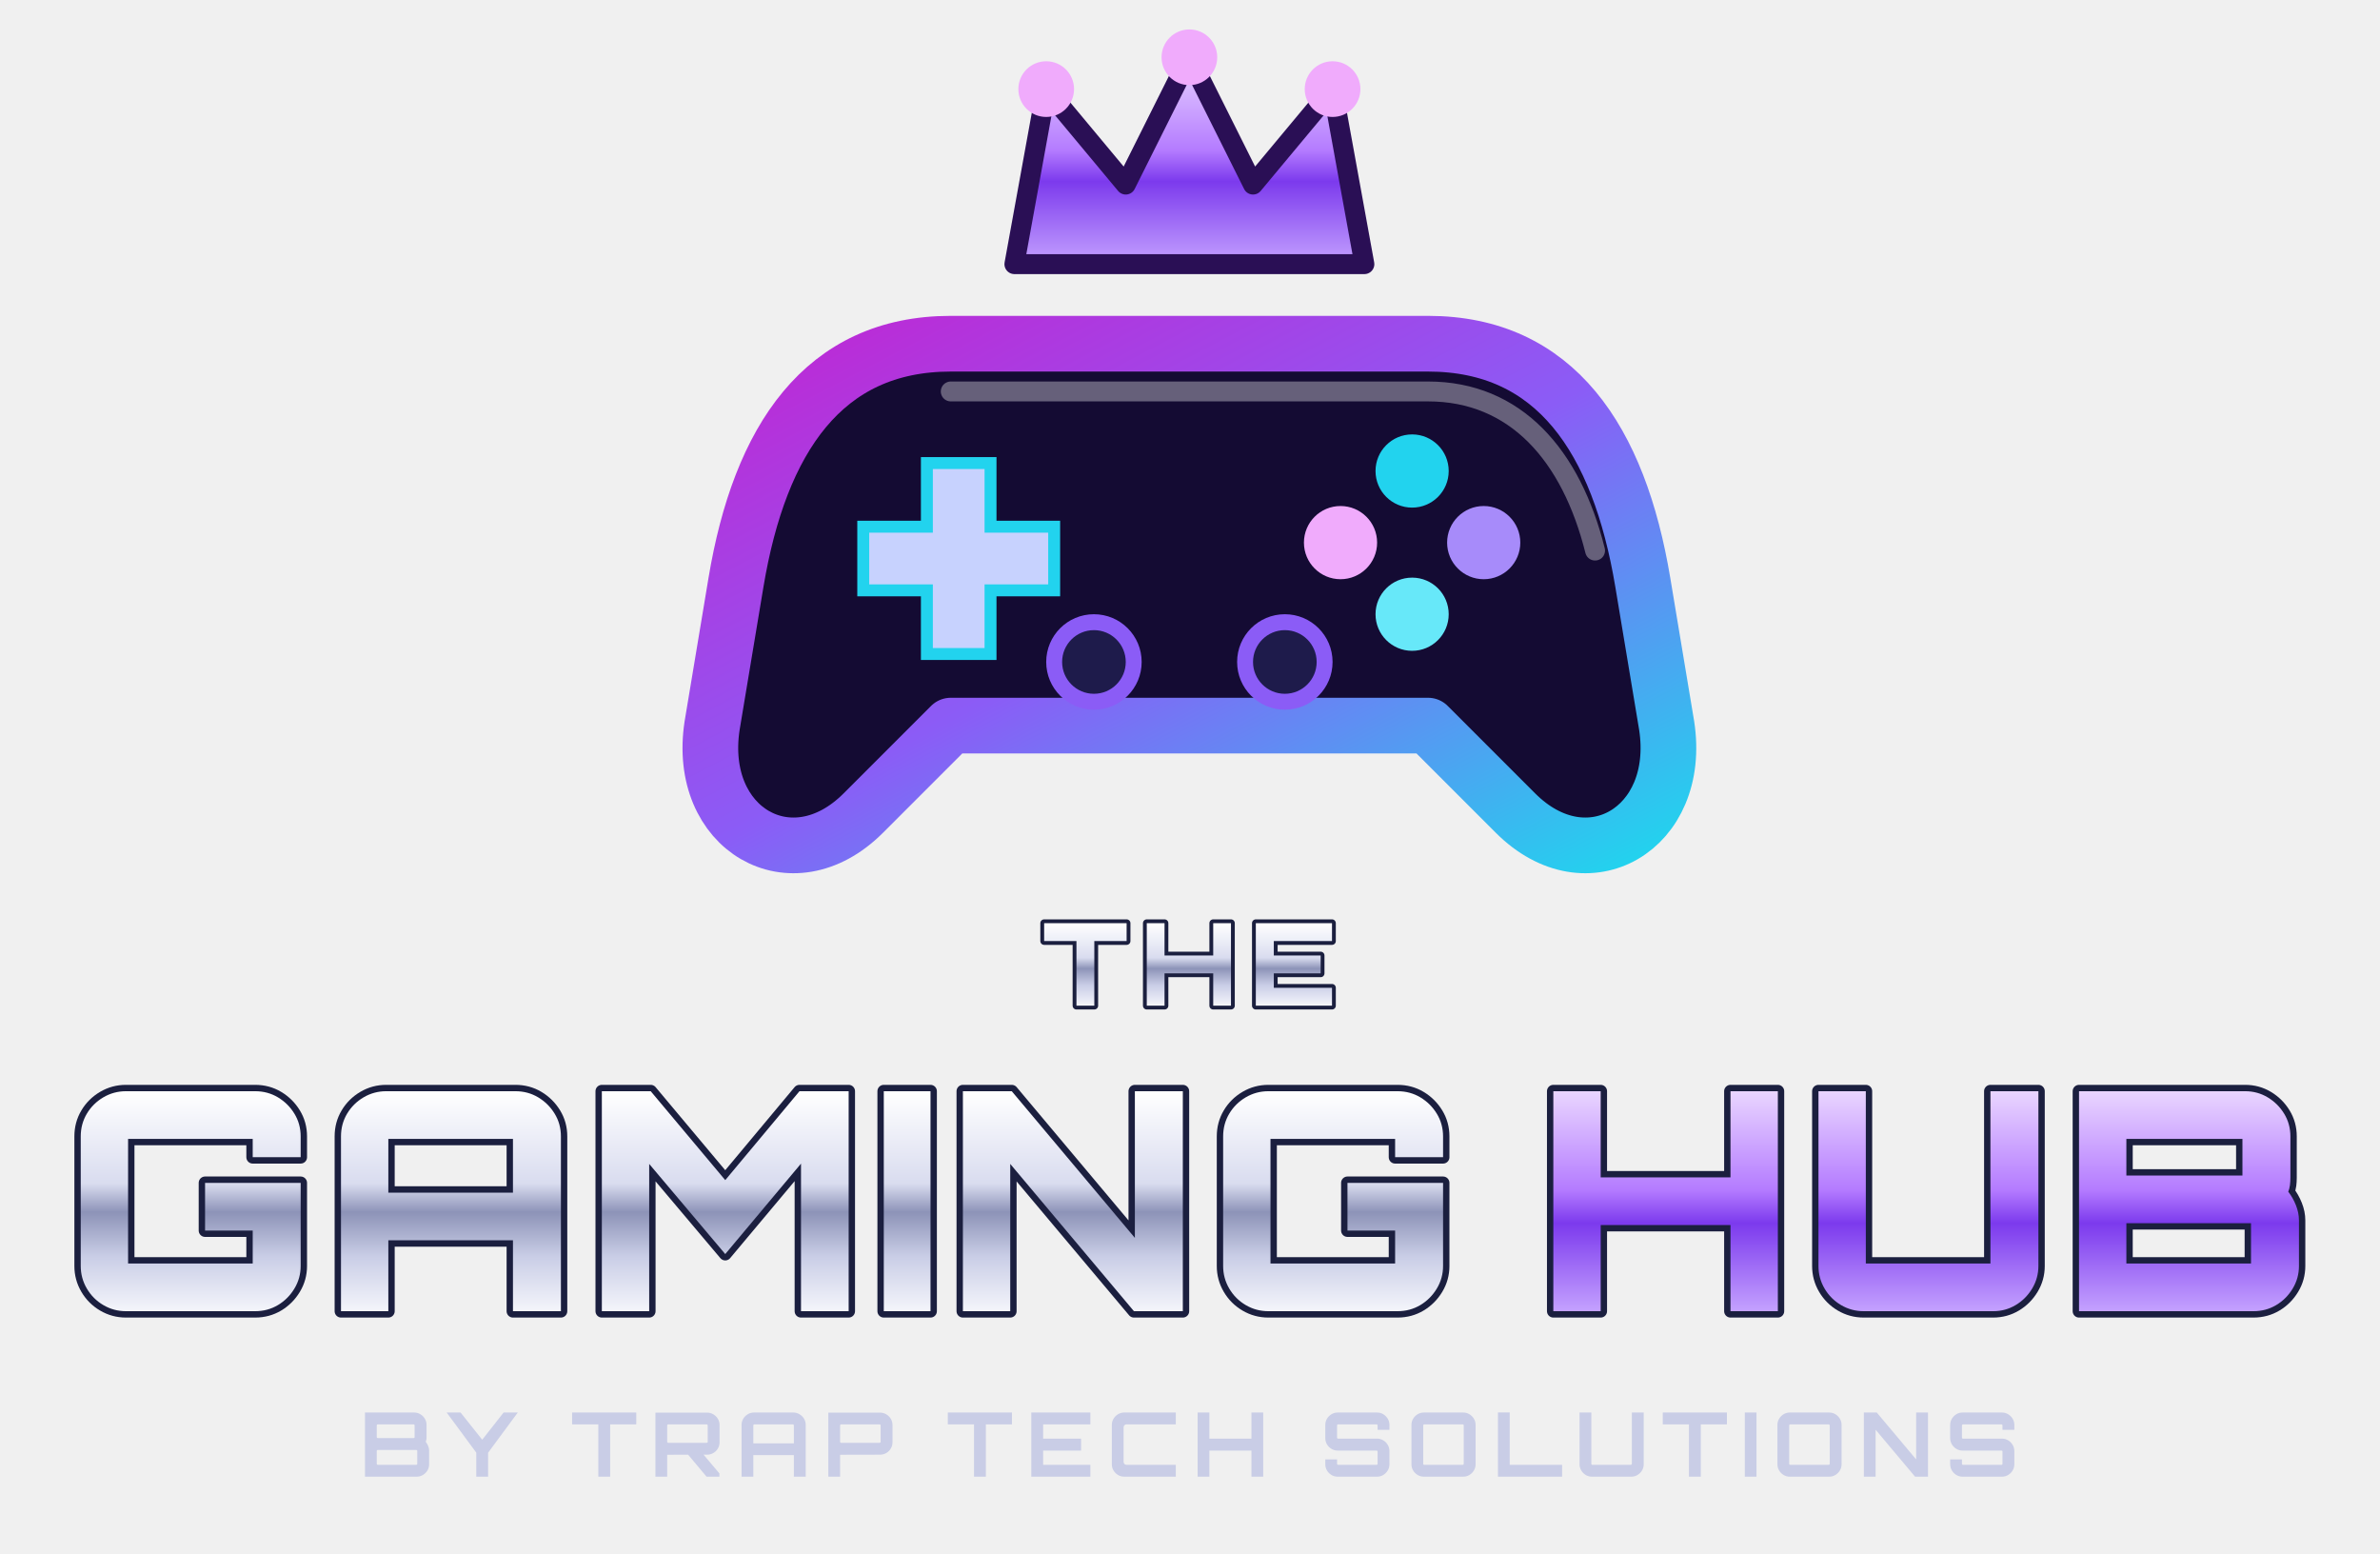
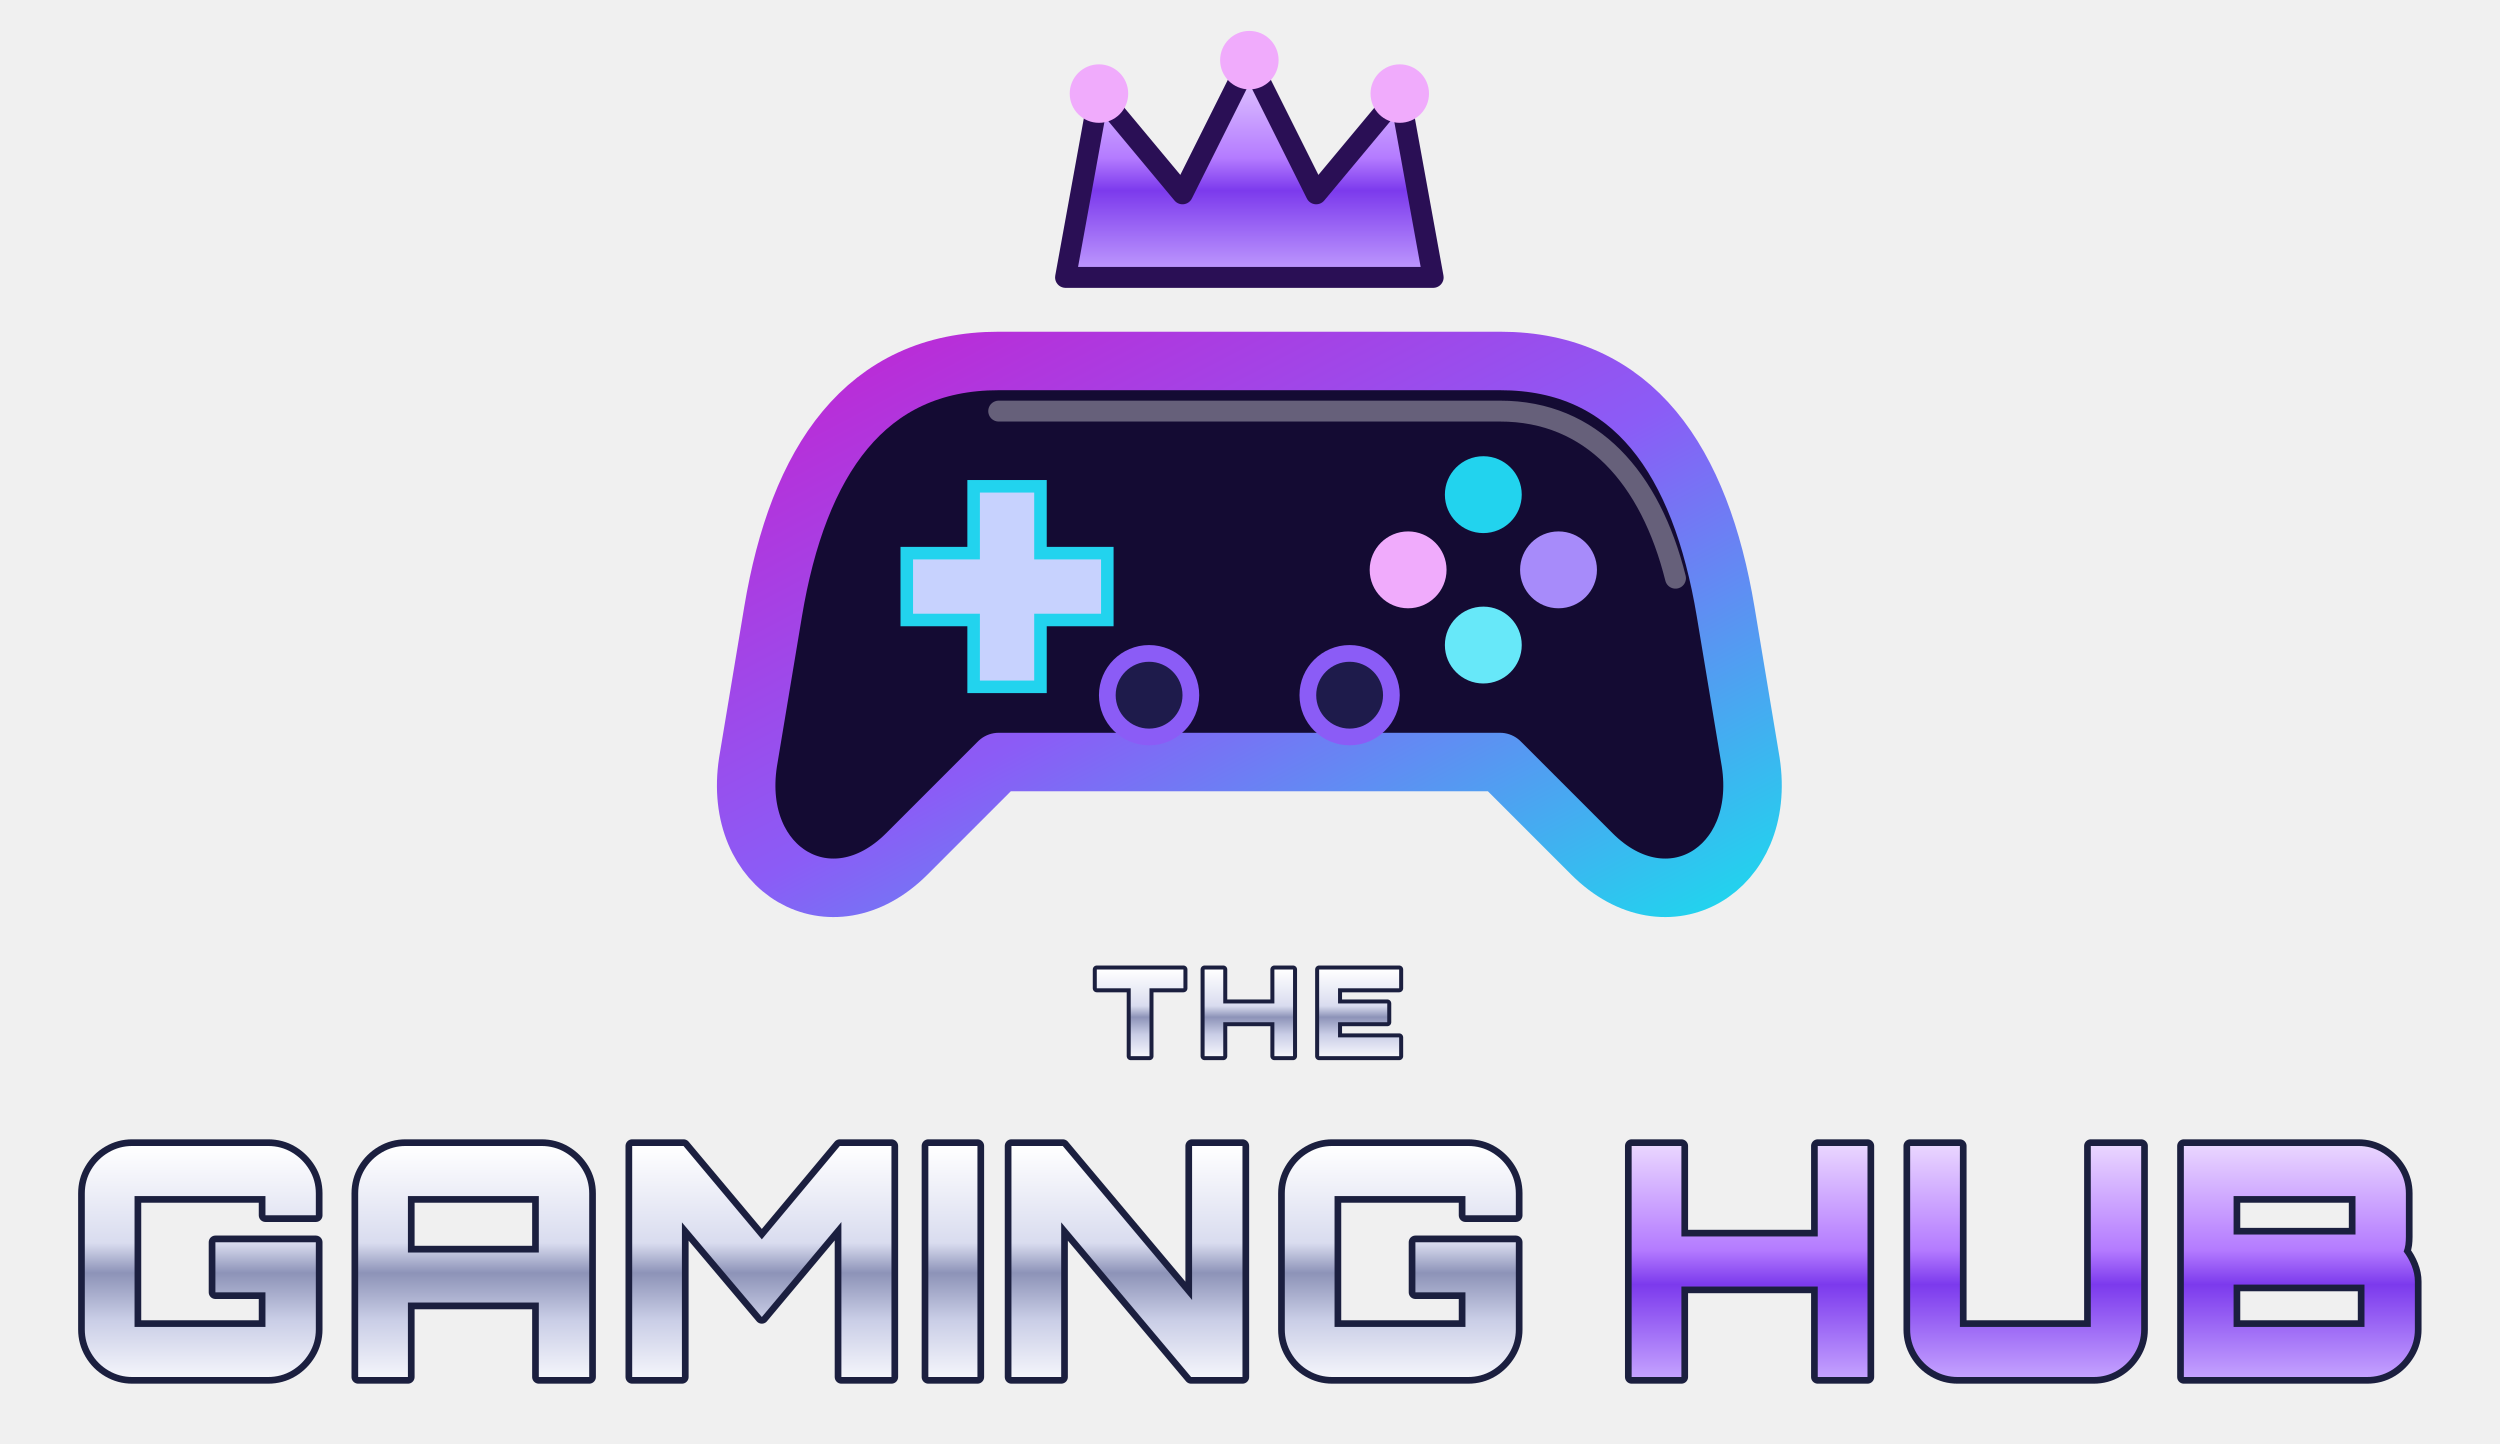
- <svg xmlns="http://www.w3.org/2000/svg" viewBox="0 0 374 244" width="374" height="244" role="img" aria-label="The Gaming Hub by Trap Tech Solutions">
+ <svg xmlns="http://www.w3.org/2000/svg" viewBox="0 0 374 216" width="374" height="216" role="img" aria-label="The Gaming Hub">
  <defs>
    <linearGradient id="hn" x1="0" y1="0" x2="1" y2="1">
      <stop offset="0" stop-color="#c026d3" />
      <stop offset=".5" stop-color="#8b5cf6" />
      <stop offset="1" stop-color="#22d3ee" />
    </linearGradient>
    <linearGradient id="hp" x1="0" y1="0" x2="0" y2="1">
      <stop offset="0" stop-color="#e9d5ff" />
      <stop offset=".45" stop-color="#b47bff" />
      <stop offset=".6" stop-color="#7c3aed" />
      <stop offset="1" stop-color="#c4a1ff" />
    </linearGradient>
    <linearGradient id="hc" x1="0" y1="0" x2="0" y2="1">
      <stop offset="0" stop-color="#ffffff" />
      <stop offset=".42" stop-color="#d9dcef" />
      <stop offset=".55" stop-color="#8d93b8" />
      <stop offset=".75" stop-color="#c9cde6" />
      <stop offset="1" stop-color="#f4f5fb" />
    </linearGradient>
  </defs>
  <g transform="translate(111.904 4) scale(1.25)">
    <path d="M38 30 L42 8 L52 20 L60 4 L68 20 L78 8 L82 30 Z" fill="url(#hp)" stroke="#2a0f55" stroke-width="2.5" stroke-linejoin="round" />
    <circle cx="42" cy="8" r="3.5" fill="#f0abfc" />
    <circle cx="60" cy="4" r="3.5" fill="#f0abfc" />
    <circle cx="78" cy="8" r="3.5" fill="#f0abfc" />
    <path d="M30 40 H90 C106 40 114 52 117 70 L120 88 C122 101 110 108 101 99 L90 88 H30 L19 99 C10 108 -2 101 0 88 L3 70 C6 52 14 40 30 40 Z" fill="#140b33" stroke="url(#hn)" stroke-width="7" stroke-linejoin="round" />
    <path d="M30 46 H90 C101 46 108 54 111 66" fill="none" stroke="#fff" stroke-opacity=".35" stroke-width="2.5" stroke-linecap="round" />
    <path d="M27 55 h8 v8 h8 v8 h-8 v8 h-8 v-8 h-8 v-8 h8 z" fill="#c7d2fe" stroke="#22d3ee" stroke-width="1.5" />
    <circle cx="88" cy="56" r="4.6" fill="#22d3ee" />
    <circle cx="97" cy="65" r="4.6" fill="#a78bfa" />
    <circle cx="79" cy="65" r="4.6" fill="#f0abfc" />
    <circle cx="88" cy="74" r="4.6" fill="#67e8f9" />
    <circle cx="48" cy="80" r="5" fill="#1e1b4b" stroke="#8b5cf6" stroke-width="2" />
    <circle cx="72" cy="80" r="5" fill="#1e1b4b" stroke="#8b5cf6" stroke-width="2" />
  </g>
  <path d="M169.156 158.0V147.848H164.08V145.04H177.04V147.848H171.964V158.0ZM180.208 158.0V145.04H182.998V150.116H190.648V145.04H193.438V158.0H190.648V152.924H182.998V158.0ZM197.344 158.0V145.04H209.314V147.848H200.17V150.116H207.532V152.924H200.17V155.192H209.314V158.0Z" fill="url(#hc)" stroke="#1b1f3f" stroke-width="1.2" stroke-linejoin="round" paint-order="stroke" />
  <path d="M19.792 206.0Q17.872 206.0 16.24 205.04Q14.608 204.08 13.648 202.448Q12.688 200.816 12.688 198.896V178.544Q12.688 176.576 13.648 174.968Q14.608 173.36 16.24 172.4Q17.872 171.44 19.792 171.44H40.096Q42.064 171.44 43.672 172.4Q45.28 173.36 46.264 174.968Q47.248 176.576 47.248 178.544V181.808H39.712V178.928Q39.712 178.928 39.712 178.928Q39.712 178.928 39.712 178.928H20.128Q20.128 178.928 20.128 178.928Q20.128 178.928 20.128 178.928V198.512Q20.128 198.512 20.128 198.512Q20.128 198.512 20.128 198.512H39.712Q39.712 198.512 39.712 198.512Q39.712 198.512 39.712 198.512V193.328H32.224V185.84H47.248V198.896Q47.248 200.816 46.264 202.448Q45.28 204.08 43.672 205.04Q42.064 206.0 40.096 206.0ZM53.584 206.0V178.544Q53.584 176.576 54.544 174.968Q55.504 173.36 57.136 172.4Q58.768 171.44 60.688 171.44H80.992Q82.96 171.44 84.568 172.4Q86.176 173.36 87.16 174.968Q88.144 176.576 88.144 178.544V206.0H80.608V194.864H61.024V206.0H53.584ZM61.024 187.376H80.608V178.928Q80.608 178.928 80.608 178.928Q80.608 178.928 80.608 178.928H61.024Q61.024 178.928 61.024 178.928Q61.024 178.928 61.024 178.928V187.376ZM94.576 206.0V171.44H102.256L113.968 185.408L125.632 171.44H133.36V206.0H125.872V182.816L113.968 197.024L102.016 182.864V206.0ZM138.88 206.0V171.44H146.224V206.0ZM151.312 206.0V171.44H158.992L178.336 194.48V171.44H185.872V206.0H178.192L158.752 182.864V206.0ZM199.312 206.0Q197.392 206.0 195.76 205.04Q194.128 204.08 193.168 202.448Q192.208 200.816 192.208 198.896V178.544Q192.208 176.576 193.168 174.968Q194.128 173.36 195.76 172.4Q197.392 171.44 199.312 171.44H219.616Q221.584 171.44 223.192 172.4Q224.8 173.36 225.784 174.968Q226.768 176.576 226.768 178.544V181.808H219.232V178.928Q219.232 178.928 219.232 178.928Q219.232 178.928 219.232 178.928H199.648Q199.648 178.928 199.648 178.928Q199.648 178.928 199.648 178.928V198.512Q199.648 198.512 199.648 198.512Q199.648 198.512 199.648 198.512H219.232Q219.232 198.512 219.232 198.512Q219.232 198.512 219.232 198.512V193.328H211.744V185.84H226.768V198.896Q226.768 200.816 225.784 202.448Q224.8 204.08 223.192 205.04Q221.584 206.0 219.616 206.0Z" fill="url(#hc)" stroke="#1b1f3f" stroke-width="2" stroke-linejoin="round" paint-order="stroke" />
  <path d="M244.096 206.0V171.44H251.536V184.976H271.936V171.44H279.376V206.0H271.936V192.464H251.536V206.0ZM292.864 206.0Q290.944 206.0 289.312 205.04Q287.68 204.08 286.72 202.448Q285.76 200.816 285.76 198.896V171.44H293.2V198.512Q293.2 198.512 293.2 198.512Q293.2 198.512 293.2 198.512H312.784Q312.784 198.512 312.784 198.512Q312.784 198.512 312.784 198.512V171.44H320.32V198.896Q320.32 200.816 319.336 202.448Q318.352 204.08 316.744 205.04Q315.136 206.0 313.216 206.0H292.864ZM326.704 206.0V171.44H352.816Q354.736 171.44 356.344 172.4Q357.952 173.36 358.936 174.968Q359.92 176.576 359.92 178.544V185.024Q359.92 185.648 359.848 186.2Q359.776 186.752 359.584 187.232Q360.304 188.144 360.784 189.344Q361.264 190.544 361.264 191.744V198.896Q361.264 200.816 360.28 202.448Q359.296 204.08 357.688 205.04Q356.08 206.0 354.112 206.0H326.704ZM334.144 198.512H353.728Q353.728 198.512 353.728 198.512Q353.728 198.512 353.728 198.512V192.176Q353.728 192.176 353.728 192.176Q353.728 192.176 353.728 192.176H334.144Q334.144 192.176 334.144 192.176Q334.144 192.176 334.144 192.176V198.512Q334.144 198.512 334.144 198.512Q334.144 198.512 334.144 198.512ZM334.144 184.688H352.384Q352.384 184.688 352.384 184.688Q352.384 184.688 352.384 184.688V178.928Q352.384 178.928 352.384 178.928Q352.384 178.928 352.384 178.928H334.144Q334.144 178.928 334.144 178.928Q334.144 178.928 334.144 178.928V184.688Q334.144 184.688 334.144 184.688Q334.144 184.688 334.144 184.688Z" fill="url(#hp)" stroke="#1b1f3f" stroke-width="2" stroke-linejoin="round" paint-order="stroke" />
-   <path d="M57.355 232.0V221.92H65.083Q65.615 221.92 66.056 222.186Q66.497 222.452 66.763 222.893Q67.029 223.334 67.029 223.866V225.84Q67.029 226.022 67.001 226.19Q66.973 226.358 66.903 226.512Q67.141 226.834 67.288 227.184Q67.435 227.534 67.435 227.884V230.054Q67.435 230.586 67.169 231.027Q66.903 231.468 66.455 231.734Q66.007 232.0 65.475 232.0H57.355ZM59.371 230.138H65.391Q65.461 230.138 65.517 230.089Q65.573 230.04 65.573 229.97V227.968Q65.573 227.898 65.517 227.849Q65.461 227.8 65.391 227.8H59.371Q59.301 227.8 59.252 227.849Q59.203 227.898 59.203 227.968V229.97Q59.203 230.04 59.252 230.089Q59.301 230.138 59.371 230.138ZM59.371 225.938H64.999Q65.069 225.938 65.111 225.889Q65.153 225.84 65.153 225.77V223.95Q65.153 223.88 65.111 223.831Q65.069 223.782 64.999 223.782H59.371Q59.301 223.782 59.252 223.831Q59.203 223.88 59.203 223.95V225.77Q59.203 225.84 59.252 225.889Q59.301 225.938 59.371 225.938ZM74.841 232.0V228.22L70.193 221.92H72.377L75.779 226.19L79.139 221.92H81.365L76.703 228.234V232.0ZM94.021 232.0V223.782H89.905V221.92H99.985V223.782H95.883V232.0ZM111.031 232.0 107.993 228.374H110.415L113.047 231.482V232.0ZM102.995 232.0V221.934H111.115Q111.647 221.934 112.095 222.2Q112.543 222.466 112.809 222.907Q113.075 223.348 113.075 223.88V226.596Q113.075 227.128 112.809 227.576Q112.543 228.024 112.095 228.283Q111.647 228.542 111.115 228.542L104.843 228.556V232.0ZM105.011 226.68H111.031Q111.101 226.68 111.157 226.638Q111.213 226.596 111.213 226.526V223.95Q111.213 223.88 111.157 223.831Q111.101 223.782 111.031 223.782H105.011Q104.941 223.782 104.892 223.831Q104.843 223.88 104.843 223.95V226.526Q104.843 226.596 104.892 226.638Q104.941 226.68 105.011 226.68ZM116.533 232.0V223.866Q116.533 223.334 116.799 222.893Q117.065 222.452 117.506 222.186Q117.947 221.92 118.479 221.92H124.653Q125.185 221.92 125.633 222.186Q126.081 222.452 126.347 222.893Q126.613 223.334 126.613 223.866V232.0H124.751V228.612H118.381V232.0H116.533ZM118.381 226.764H124.751V223.95Q124.751 223.88 124.695 223.831Q124.639 223.782 124.569 223.782H118.549Q118.479 223.782 118.43 223.831Q118.381 223.88 118.381 223.95V226.764ZM130.169 232.0V221.934H138.289Q138.821 221.934 139.269 222.2Q139.717 222.466 139.983 222.907Q140.249 223.348 140.249 223.88V226.596Q140.249 227.128 139.983 227.576Q139.717 228.024 139.269 228.283Q138.821 228.542 138.289 228.542L132.017 228.556V232.0ZM132.185 226.68H138.205Q138.275 226.68 138.331 226.638Q138.387 226.596 138.387 226.526V223.95Q138.387 223.88 138.331 223.831Q138.275 223.782 138.205 223.782H132.185Q132.115 223.782 132.066 223.831Q132.017 223.88 132.017 223.95V226.526Q132.017 226.596 132.066 226.638Q132.115 226.68 132.185 226.68ZM153.059 232.0V223.782H148.943V221.92H159.023V223.782H154.921V232.0ZM162.061 232.0V221.92H171.343V223.782H163.923V226.022H169.887V227.898H163.923V230.138H171.343V232.0ZM176.663 232.0Q176.131 232.0 175.69 231.734Q175.249 231.468 174.983 231.027Q174.717 230.586 174.717 230.054V223.866Q174.717 223.334 174.983 222.893Q175.249 222.452 175.69 222.186Q176.131 221.92 176.663 221.92H184.769V223.782H177.055Q176.831 223.782 176.698 223.908Q176.565 224.034 176.565 224.272V229.648Q176.565 229.872 176.698 230.005Q176.831 230.138 177.055 230.138H184.769V232.0ZM188.199 232.0V221.92H190.047V226.022H196.655V221.92H198.503V232.0H196.655V227.898H190.047V232.0ZM210.207 232.0Q209.675 232.0 209.234 231.734Q208.793 231.468 208.527 231.027Q208.261 230.586 208.261 230.054V229.284H210.109V229.97Q210.109 230.04 210.158 230.089Q210.207 230.138 210.277 230.138H216.311Q216.381 230.138 216.43 230.089Q216.479 230.04 216.479 229.97V228.052Q216.479 227.982 216.43 227.94Q216.381 227.898 216.311 227.898H210.207Q209.675 227.898 209.234 227.632Q208.793 227.366 208.527 226.925Q208.261 226.484 208.261 225.938V223.866Q208.261 223.334 208.527 222.893Q208.793 222.452 209.234 222.186Q209.675 221.92 210.207 221.92H216.395Q216.927 221.92 217.368 222.186Q217.809 222.452 218.075 222.893Q218.341 223.334 218.341 223.866V224.636H216.479V223.95Q216.479 223.88 216.43 223.831Q216.381 223.782 216.311 223.782H210.277Q210.207 223.782 210.158 223.831Q210.109 223.88 210.109 223.95V225.868Q210.109 225.938 210.158 225.98Q210.207 226.022 210.277 226.022H216.395Q216.927 226.022 217.368 226.288Q217.809 226.554 218.075 226.995Q218.341 227.436 218.341 227.982V230.054Q218.341 230.586 218.075 231.027Q217.809 231.468 217.368 231.734Q216.927 232.0 216.395 232.0ZM223.745 232.0Q223.213 232.0 222.772 231.734Q222.331 231.468 222.065 231.027Q221.799 230.586 221.799 230.054V223.866Q221.799 223.334 222.065 222.893Q222.331 222.452 222.772 222.186Q223.213 221.92 223.745 221.92H229.933Q230.465 221.92 230.906 222.186Q231.347 222.452 231.613 222.893Q231.879 223.334 231.879 223.866V230.054Q231.879 230.586 231.613 231.027Q231.347 231.468 230.906 231.734Q230.465 232.0 229.933 232.0ZM223.815 230.138H229.835Q229.905 230.138 229.961 230.089Q230.017 230.04 230.017 229.97V223.95Q230.017 223.88 229.961 223.831Q229.905 223.782 229.835 223.782H223.815Q223.745 223.782 223.696 223.831Q223.647 223.88 223.647 223.95V229.97Q223.647 230.04 223.696 230.089Q223.745 230.138 223.815 230.138ZM235.393 232.0V221.906H237.241V230.138H245.473V232.0ZM250.163 232.0Q249.631 232.0 249.19 231.734Q248.749 231.468 248.483 231.027Q248.217 230.586 248.217 230.054V221.92H250.065V229.97Q250.065 230.04 250.114 230.089Q250.163 230.138 250.233 230.138H256.253Q256.323 230.138 256.379 230.089Q256.435 230.04 256.435 229.97V221.92H258.297V230.054Q258.297 230.586 258.031 231.027Q257.765 231.468 257.324 231.734Q256.883 232.0 256.351 232.0H250.163ZM265.409 232.0V223.782H261.293V221.92H271.373V223.782H267.271V232.0ZM274.187 232.0V221.92H276.021V232.0ZM281.257 232.0Q280.725 232.0 280.284 231.734Q279.843 231.468 279.577 231.027Q279.311 230.586 279.311 230.054V223.866Q279.311 223.334 279.577 222.893Q279.843 222.452 280.284 222.186Q280.725 221.92 281.257 221.92H287.445Q287.977 221.92 288.418 222.186Q288.859 222.452 289.125 222.893Q289.391 223.334 289.391 223.866V230.054Q289.391 230.586 289.125 231.027Q288.859 231.468 288.418 231.734Q287.977 232.0 287.445 232.0ZM281.327 230.138H287.347Q287.417 230.138 287.473 230.089Q287.529 230.04 287.529 229.97V223.95Q287.529 223.88 287.473 223.831Q287.417 223.782 287.347 223.782H281.327Q281.257 223.782 281.208 223.831Q281.159 223.88 281.159 223.95V229.97Q281.159 230.04 281.208 230.089Q281.257 230.138 281.327 230.138ZM292.891 232.0V221.92H294.921L301.109 229.284V221.92H302.971V232.0H300.941L294.739 224.622V232.0ZM308.403 232.0Q307.871 232.0 307.43 231.734Q306.989 231.468 306.723 231.027Q306.457 230.586 306.457 230.054V229.284H308.305V229.97Q308.305 230.04 308.354 230.089Q308.403 230.138 308.473 230.138H314.507Q314.577 230.138 314.626 230.089Q314.675 230.04 314.675 229.97V228.052Q314.675 227.982 314.626 227.94Q314.577 227.898 314.507 227.898H308.403Q307.871 227.898 307.43 227.632Q306.989 227.366 306.723 226.925Q306.457 226.484 306.457 225.938V223.866Q306.457 223.334 306.723 222.893Q306.989 222.452 307.43 222.186Q307.871 221.92 308.403 221.92H314.591Q315.123 221.92 315.564 222.186Q316.005 222.452 316.271 222.893Q316.537 223.334 316.537 223.866V224.636H314.675V223.95Q314.675 223.88 314.626 223.831Q314.577 223.782 314.507 223.782H308.473Q308.403 223.782 308.354 223.831Q308.305 223.88 308.305 223.95V225.868Q308.305 225.938 308.354 225.98Q308.403 226.022 308.473 226.022H314.591Q315.123 226.022 315.564 226.288Q316.005 226.554 316.271 226.995Q316.537 227.436 316.537 227.982V230.054Q316.537 230.586 316.271 231.027Q316.005 231.468 315.564 231.734Q315.123 232.0 314.591 232.0Z" fill="#c9cde6" />
</svg>
